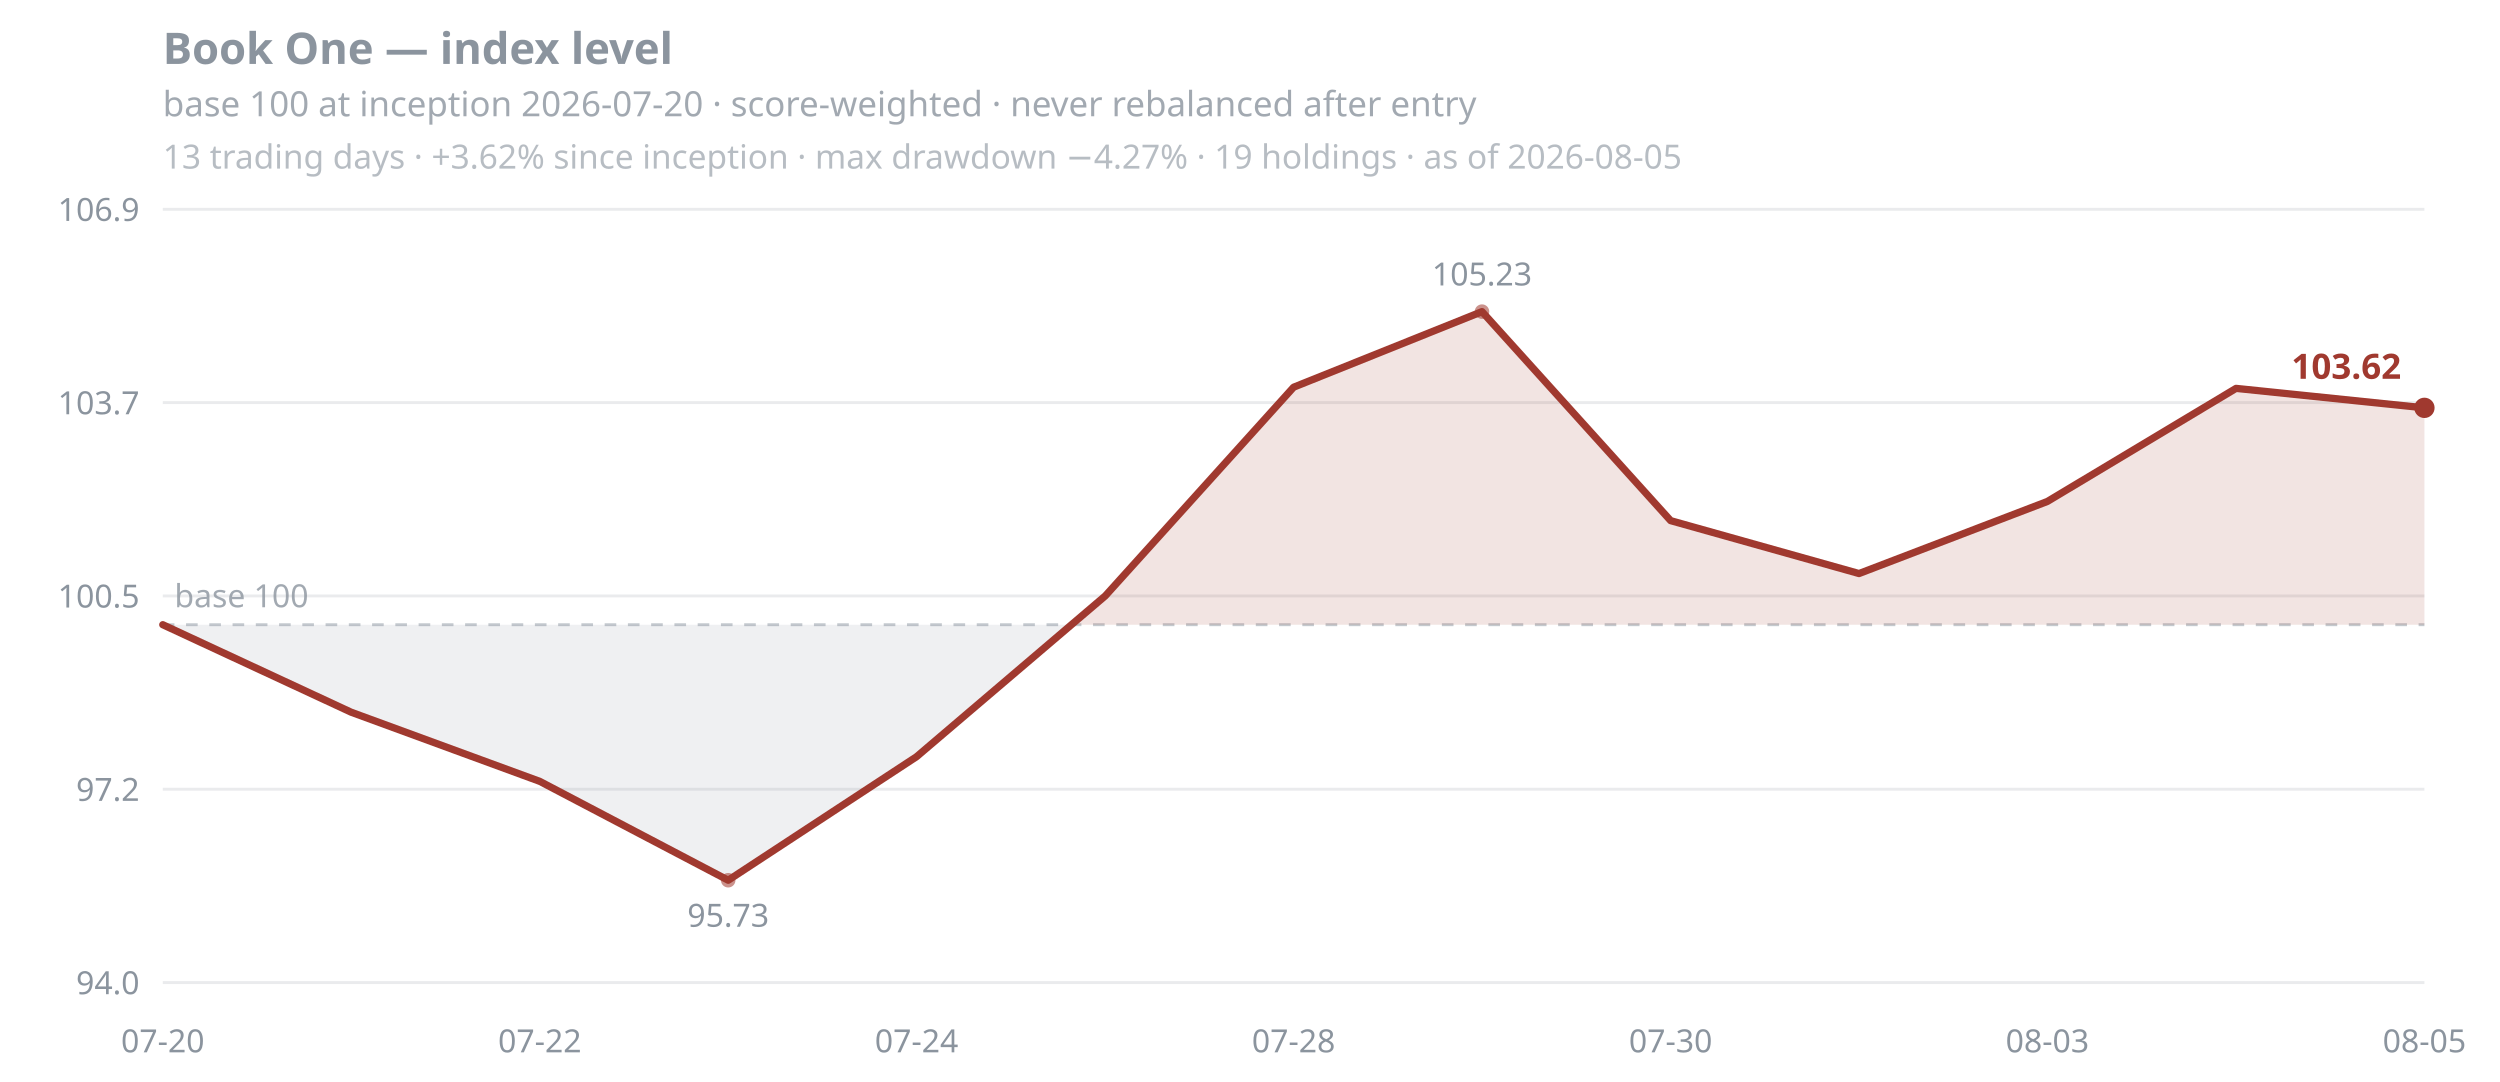
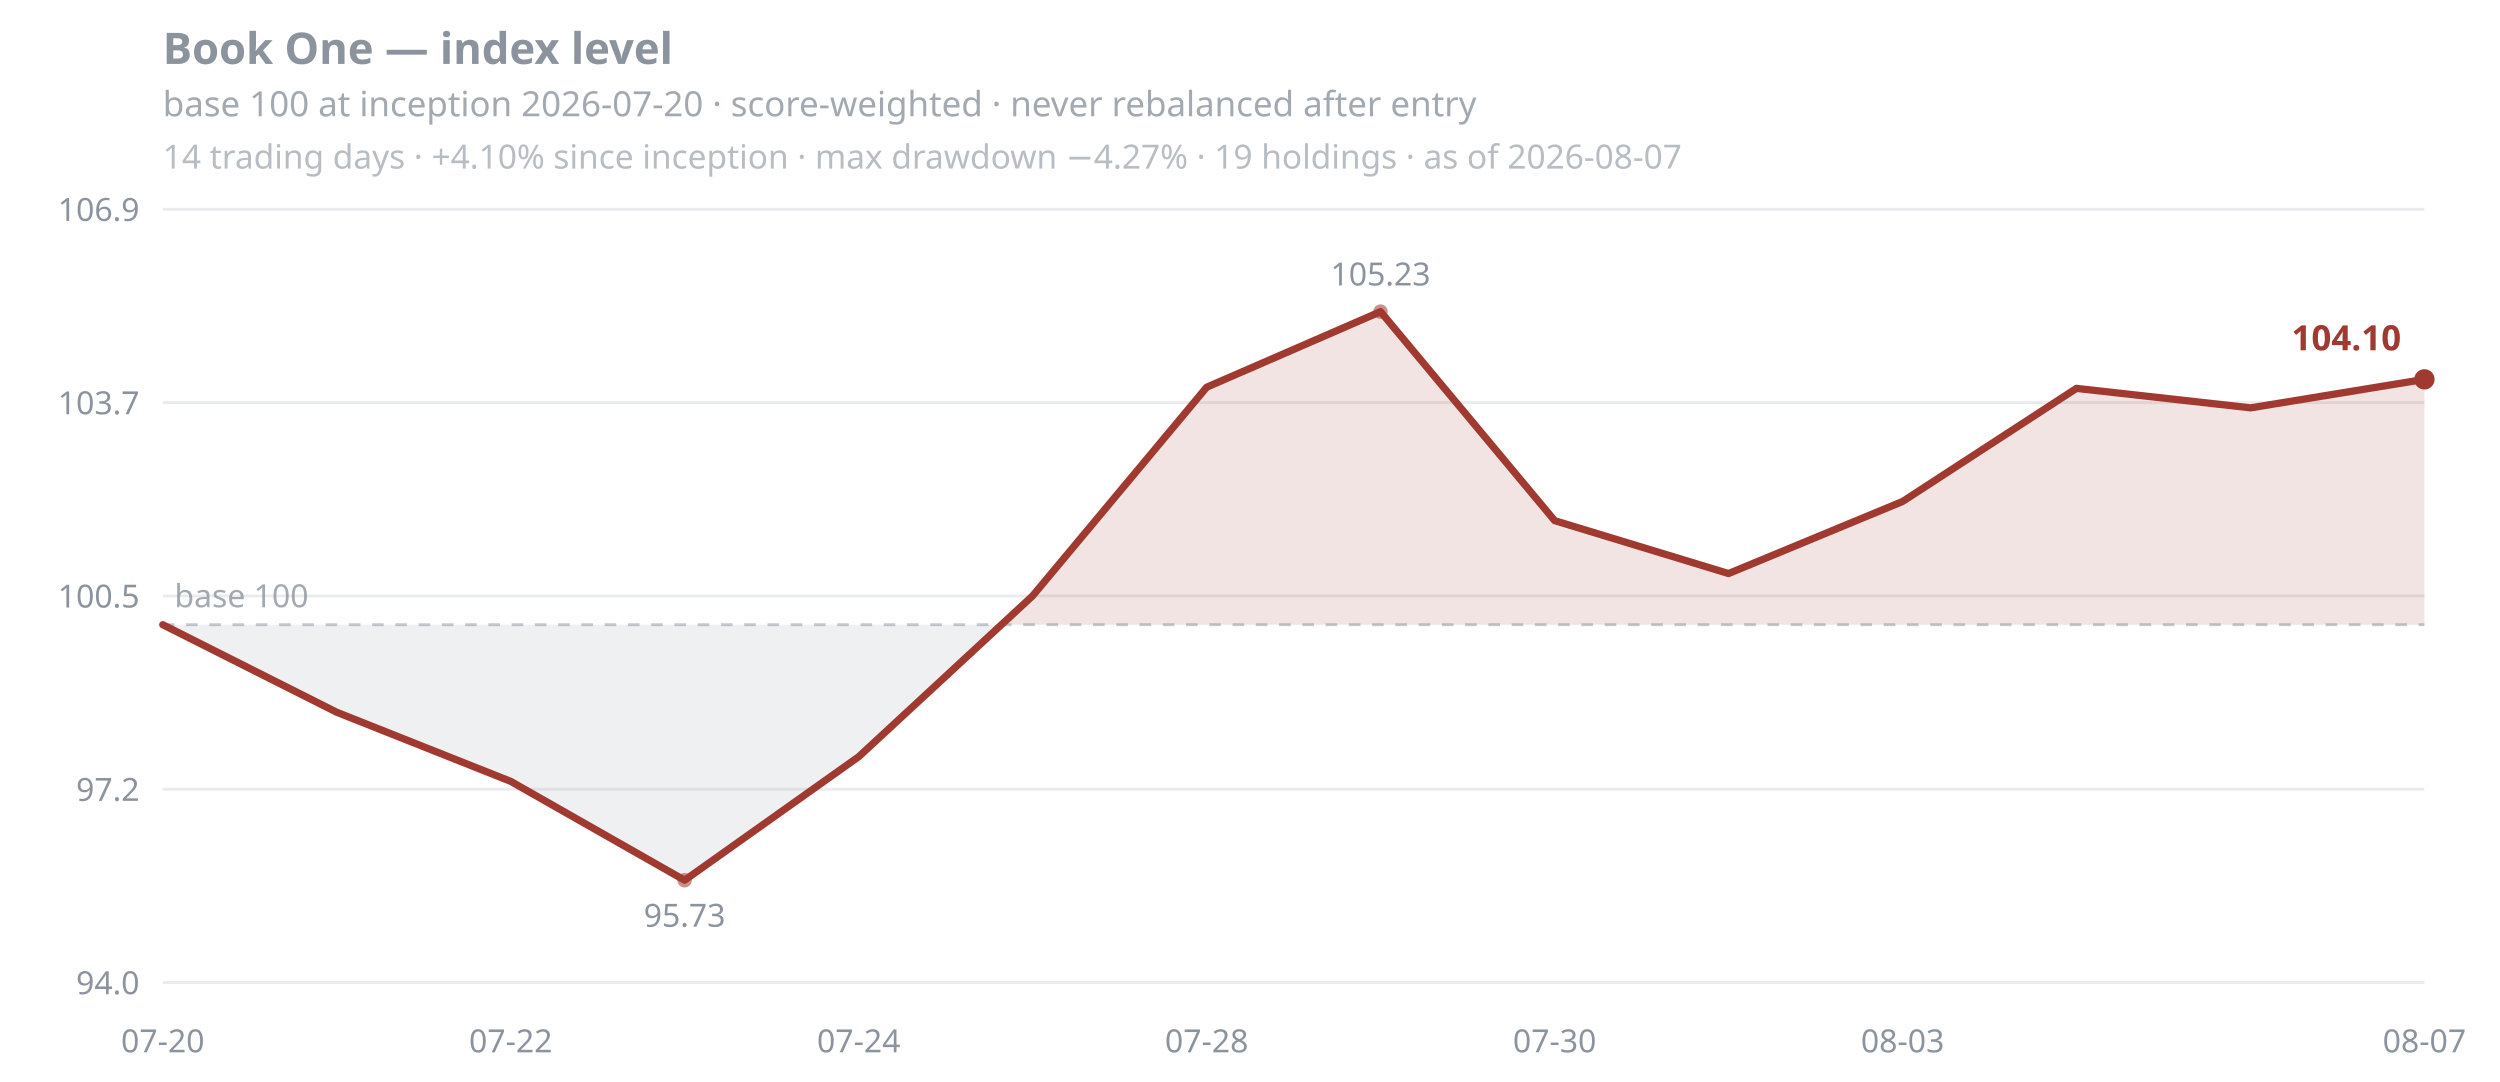
<svg xmlns="http://www.w3.org/2000/svg" viewBox="0 0 860 372" font-family="ui-sans-serif,system-ui,sans-serif">
  <text x="56" y="22" font-size="15" font-weight="600" fill="#8b949e">Book One — index level</text>
  <text x="56" y="40" font-size="12" fill="#8b949e" opacity="0.8">base 100 at inception 2026-07-20 · score-weighted · never rebalanced after entry</text>
-   <text x="56" y="58" font-size="11.5" fill="#8b949e" opacity="0.62">13 trading days · +3.62% since inception · max drawdown −4.27% · 19 holdings · as of 2026-08-05</text>
+   <text x="56" y="58" font-size="11.5" fill="#8b949e" opacity="0.62">14 trading days · +4.10% since inception · max drawdown −4.27% · 19 holdings · as of 2026-08-07</text>
  <line x1="56" y1="338.0" x2="834" y2="338.0" stroke="#8b949e" stroke-opacity="0.18" />
  <text x="48" y="342.0" font-size="11" fill="#8b949e" text-anchor="end">94.0</text>
  <line x1="56" y1="271.5" x2="834" y2="271.5" stroke="#8b949e" stroke-opacity="0.18" />
  <text x="48" y="275.5" font-size="11" fill="#8b949e" text-anchor="end">97.2</text>
  <line x1="56" y1="205.0" x2="834" y2="205.0" stroke="#8b949e" stroke-opacity="0.18" />
  <text x="48" y="209.0" font-size="11" fill="#8b949e" text-anchor="end">100.5</text>
  <line x1="56" y1="138.5" x2="834" y2="138.5" stroke="#8b949e" stroke-opacity="0.18" />
  <text x="48" y="142.5" font-size="11" fill="#8b949e" text-anchor="end">103.7</text>
  <line x1="56" y1="72.0" x2="834" y2="72.0" stroke="#8b949e" stroke-opacity="0.18" />
  <text x="48" y="76.0" font-size="11" fill="#8b949e" text-anchor="end">106.9</text>
  <line x1="56" y1="214.9" x2="834" y2="214.9" stroke="#8b949e" stroke-opacity="0.5" stroke-dasharray="4 4" />
  <text x="60" y="208.9" font-size="11" fill="#8b949e" text-anchor="start" opacity="0.8">base 100</text>
  <text x="56.0" y="362" font-size="11" fill="#8b949e" text-anchor="middle">07-20</text>
-   <text x="185.7" y="362" font-size="11" fill="#8b949e" text-anchor="middle">07-22</text>
-   <text x="315.3" y="362" font-size="11" fill="#8b949e" text-anchor="middle">07-24</text>
-   <text x="445.0" y="362" font-size="11" fill="#8b949e" text-anchor="middle">07-28</text>
-   <text x="574.7" y="362" font-size="11" fill="#8b949e" text-anchor="middle">07-30</text>
-   <text x="704.3" y="362" font-size="11" fill="#8b949e" text-anchor="middle">08-03</text>
-   <text x="834.0" y="362" font-size="11" fill="#8b949e" text-anchor="middle">08-05</text>
+   <text x="175.7" y="362" font-size="11" fill="#8b949e" text-anchor="middle">07-22</text>
+   <text x="295.4" y="362" font-size="11" fill="#8b949e" text-anchor="middle">07-24</text>
+   <text x="415.1" y="362" font-size="11" fill="#8b949e" text-anchor="middle">07-28</text>
+   <text x="534.8" y="362" font-size="11" fill="#8b949e" text-anchor="middle">07-30</text>
+   <text x="654.5" y="362" font-size="11" fill="#8b949e" text-anchor="middle">08-03</text>
+   <text x="834.0" y="362" font-size="11" fill="#8b949e" text-anchor="middle">08-07</text>
  <defs>
    <clipPath id="above">
      <rect x="56" y="72" width="778" height="142.9" />
    </clipPath>
    <clipPath id="below">
      <rect x="56" y="214.9" width="778" height="123.1" />
    </clipPath>
  </defs>
-   <polygon points="56.0,214.9 56.0,214.9 120.8,245.0 185.7,268.8 250.5,302.8 315.3,260.3 380.2,205.0 445.0,133.2 509.8,107.2 574.7,179.1 639.5,197.3 704.3,172.5 769.2,133.6 834.0,140.3 834.0,214.9" fill="#a0392f" fill-opacity="0.14" clip-path="url(#above)" />
-   <polygon points="56.0,214.9 56.0,214.9 120.8,245.0 185.7,268.8 250.5,302.8 315.3,260.3 380.2,205.0 445.0,133.2 509.8,107.2 574.7,179.1 639.5,197.3 704.3,172.5 769.2,133.6 834.0,140.3 834.0,214.9" fill="#8b949e" fill-opacity="0.14" clip-path="url(#below)" />
-   <polyline points="56.0,214.9 120.8,245.0 185.7,268.8 250.5,302.8 315.3,260.3 380.2,205.0 445.0,133.2 509.8,107.2 574.7,179.1 639.5,197.3 704.3,172.5 769.2,133.6 834.0,140.3" fill="none" stroke="#a0392f" stroke-width="2.5" stroke-linejoin="round" stroke-linecap="round" />
-   <circle cx="250.5" cy="302.8" r="2.5" fill="#a0392f" fill-opacity="0.55" />
-   <text x="250.5" y="318.8" font-size="11" fill="#8b949e" text-anchor="middle">95.73</text>
-   <circle cx="509.8" cy="107.2" r="2.5" fill="#a0392f" fill-opacity="0.55" />
-   <text x="509.8" y="98.2" font-size="11" fill="#8b949e" text-anchor="middle">105.23</text>
-   <circle cx="834.0" cy="140.3" r="3.5" fill="#a0392f" />
-   <text x="826.0" y="130.3" font-size="12" font-weight="600" fill="#a0392f" text-anchor="end">103.62</text>
+   <polygon points="56.0,214.9 56.0,214.9 115.8,245.0 175.7,268.8 235.5,302.8 295.4,260.3 355.2,205.0 415.1,133.2 474.9,107.2 534.8,179.1 594.6,197.3 654.5,172.5 714.3,133.6 774.2,140.3 834.0,130.5 834.0,214.9" fill="#a0392f" fill-opacity="0.14" clip-path="url(#above)" />
+   <polygon points="56.0,214.9 56.0,214.9 115.8,245.0 175.7,268.8 235.5,302.8 295.4,260.3 355.2,205.0 415.1,133.2 474.9,107.2 534.8,179.1 594.6,197.3 654.5,172.5 714.3,133.6 774.2,140.3 834.0,130.5 834.0,214.9" fill="#8b949e" fill-opacity="0.14" clip-path="url(#below)" />
+   <polyline points="56.0,214.9 115.8,245.0 175.7,268.8 235.5,302.8 295.4,260.3 355.2,205.0 415.1,133.2 474.9,107.2 534.8,179.1 594.6,197.3 654.5,172.5 714.3,133.6 774.2,140.3 834.0,130.5" fill="none" stroke="#a0392f" stroke-width="2.5" stroke-linejoin="round" stroke-linecap="round" />
+   <circle cx="235.5" cy="302.8" r="2.5" fill="#a0392f" fill-opacity="0.55" />
+   <text x="235.5" y="318.8" font-size="11" fill="#8b949e" text-anchor="middle">95.73</text>
+   <circle cx="474.9" cy="107.2" r="2.5" fill="#a0392f" fill-opacity="0.55" />
+   <text x="474.9" y="98.2" font-size="11" fill="#8b949e" text-anchor="middle">105.23</text>
+   <circle cx="834.0" cy="130.5" r="3.5" fill="#a0392f" />
+   <text x="826.0" y="120.5" font-size="12" font-weight="600" fill="#a0392f" text-anchor="end">104.10</text>
</svg>
